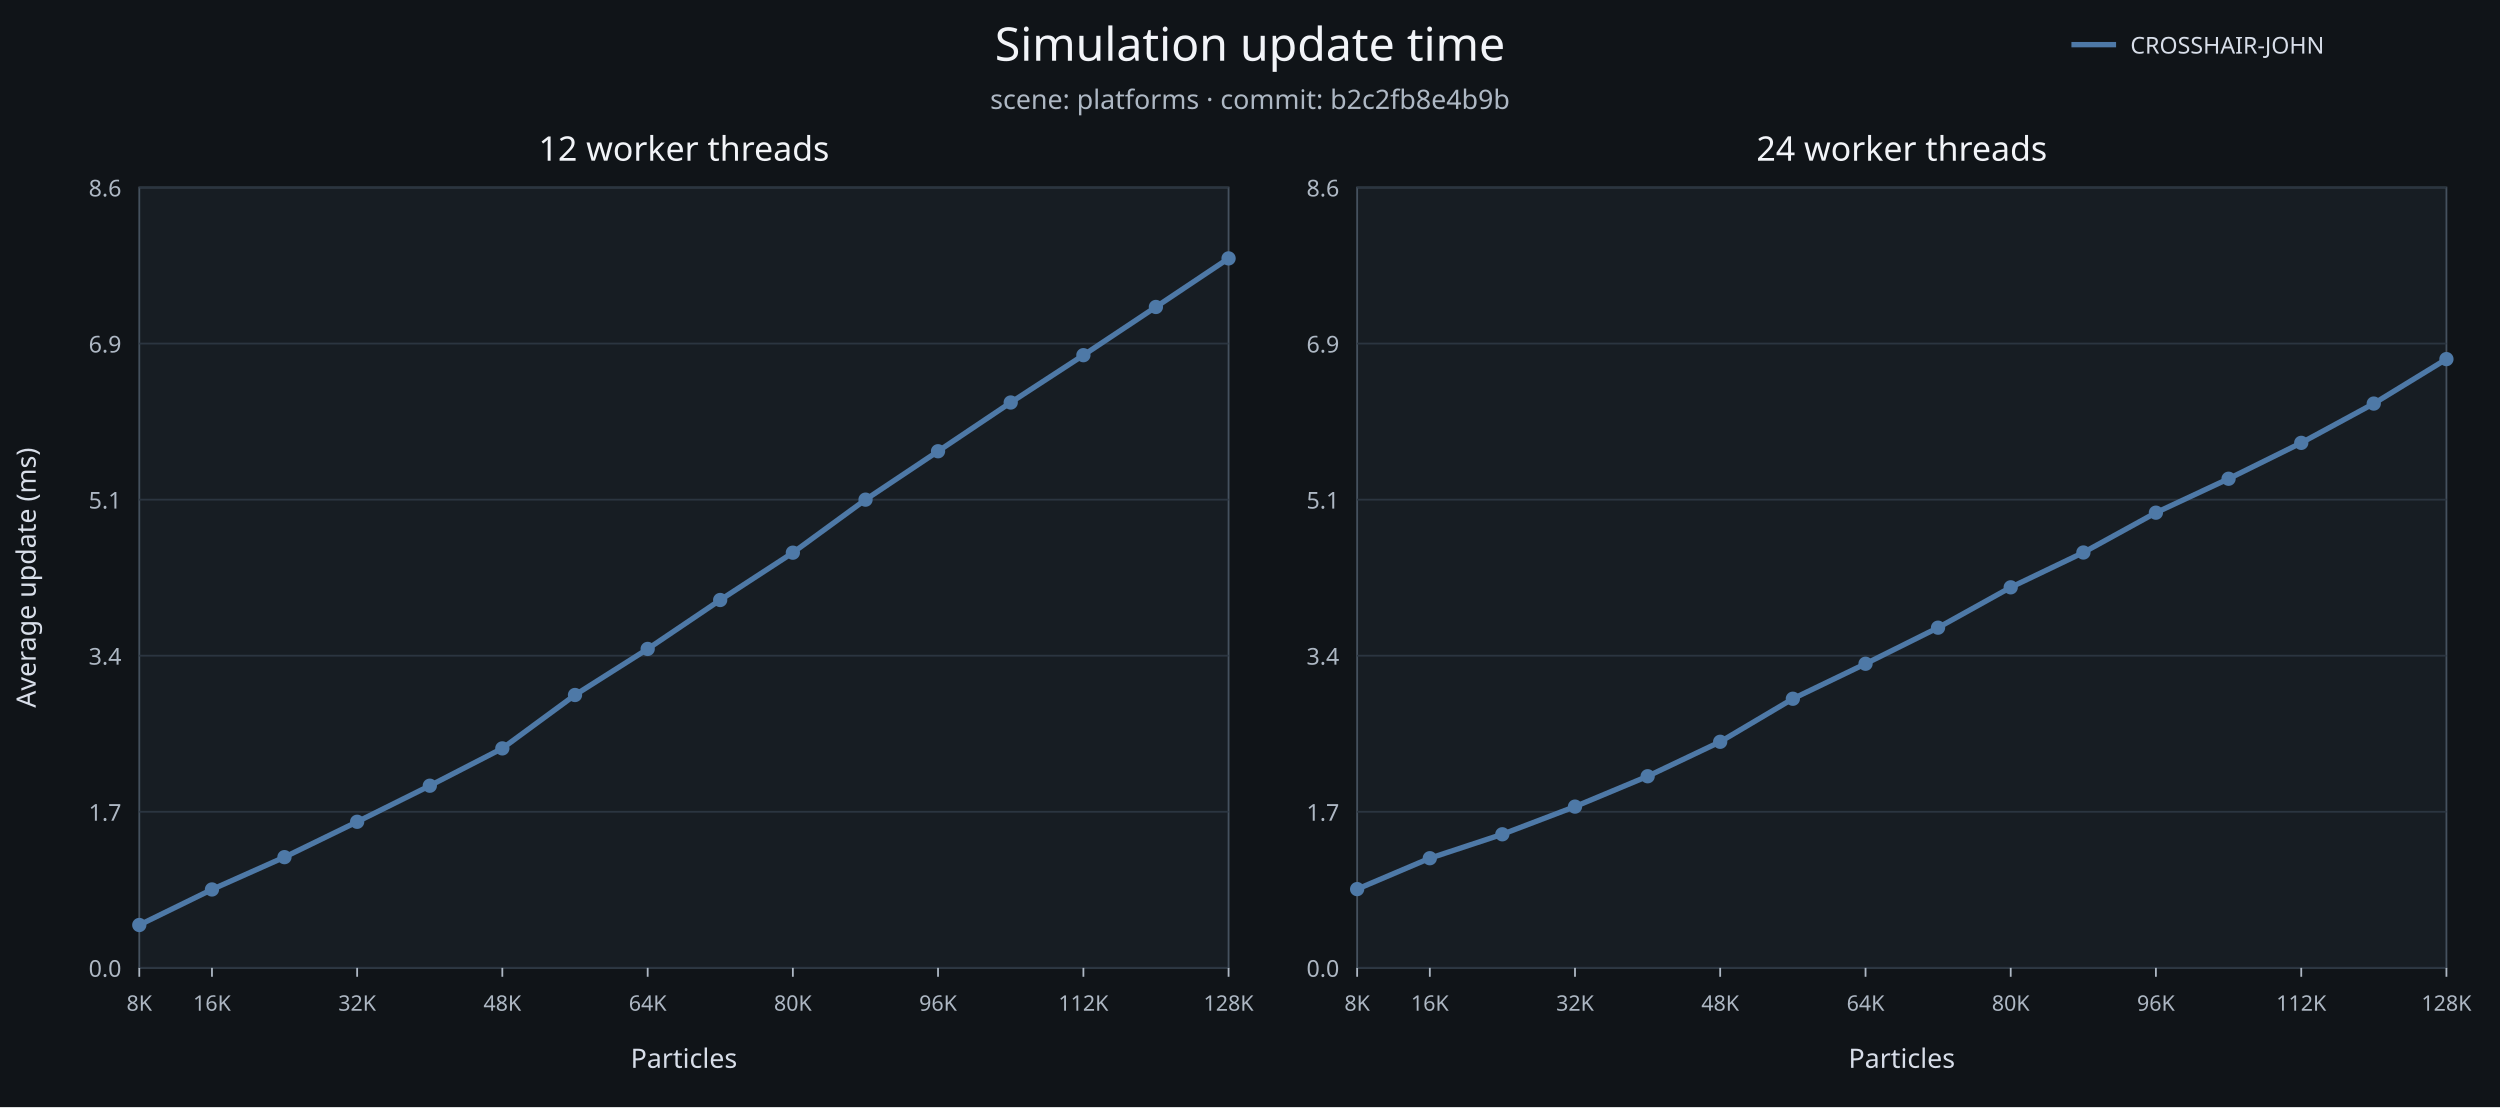
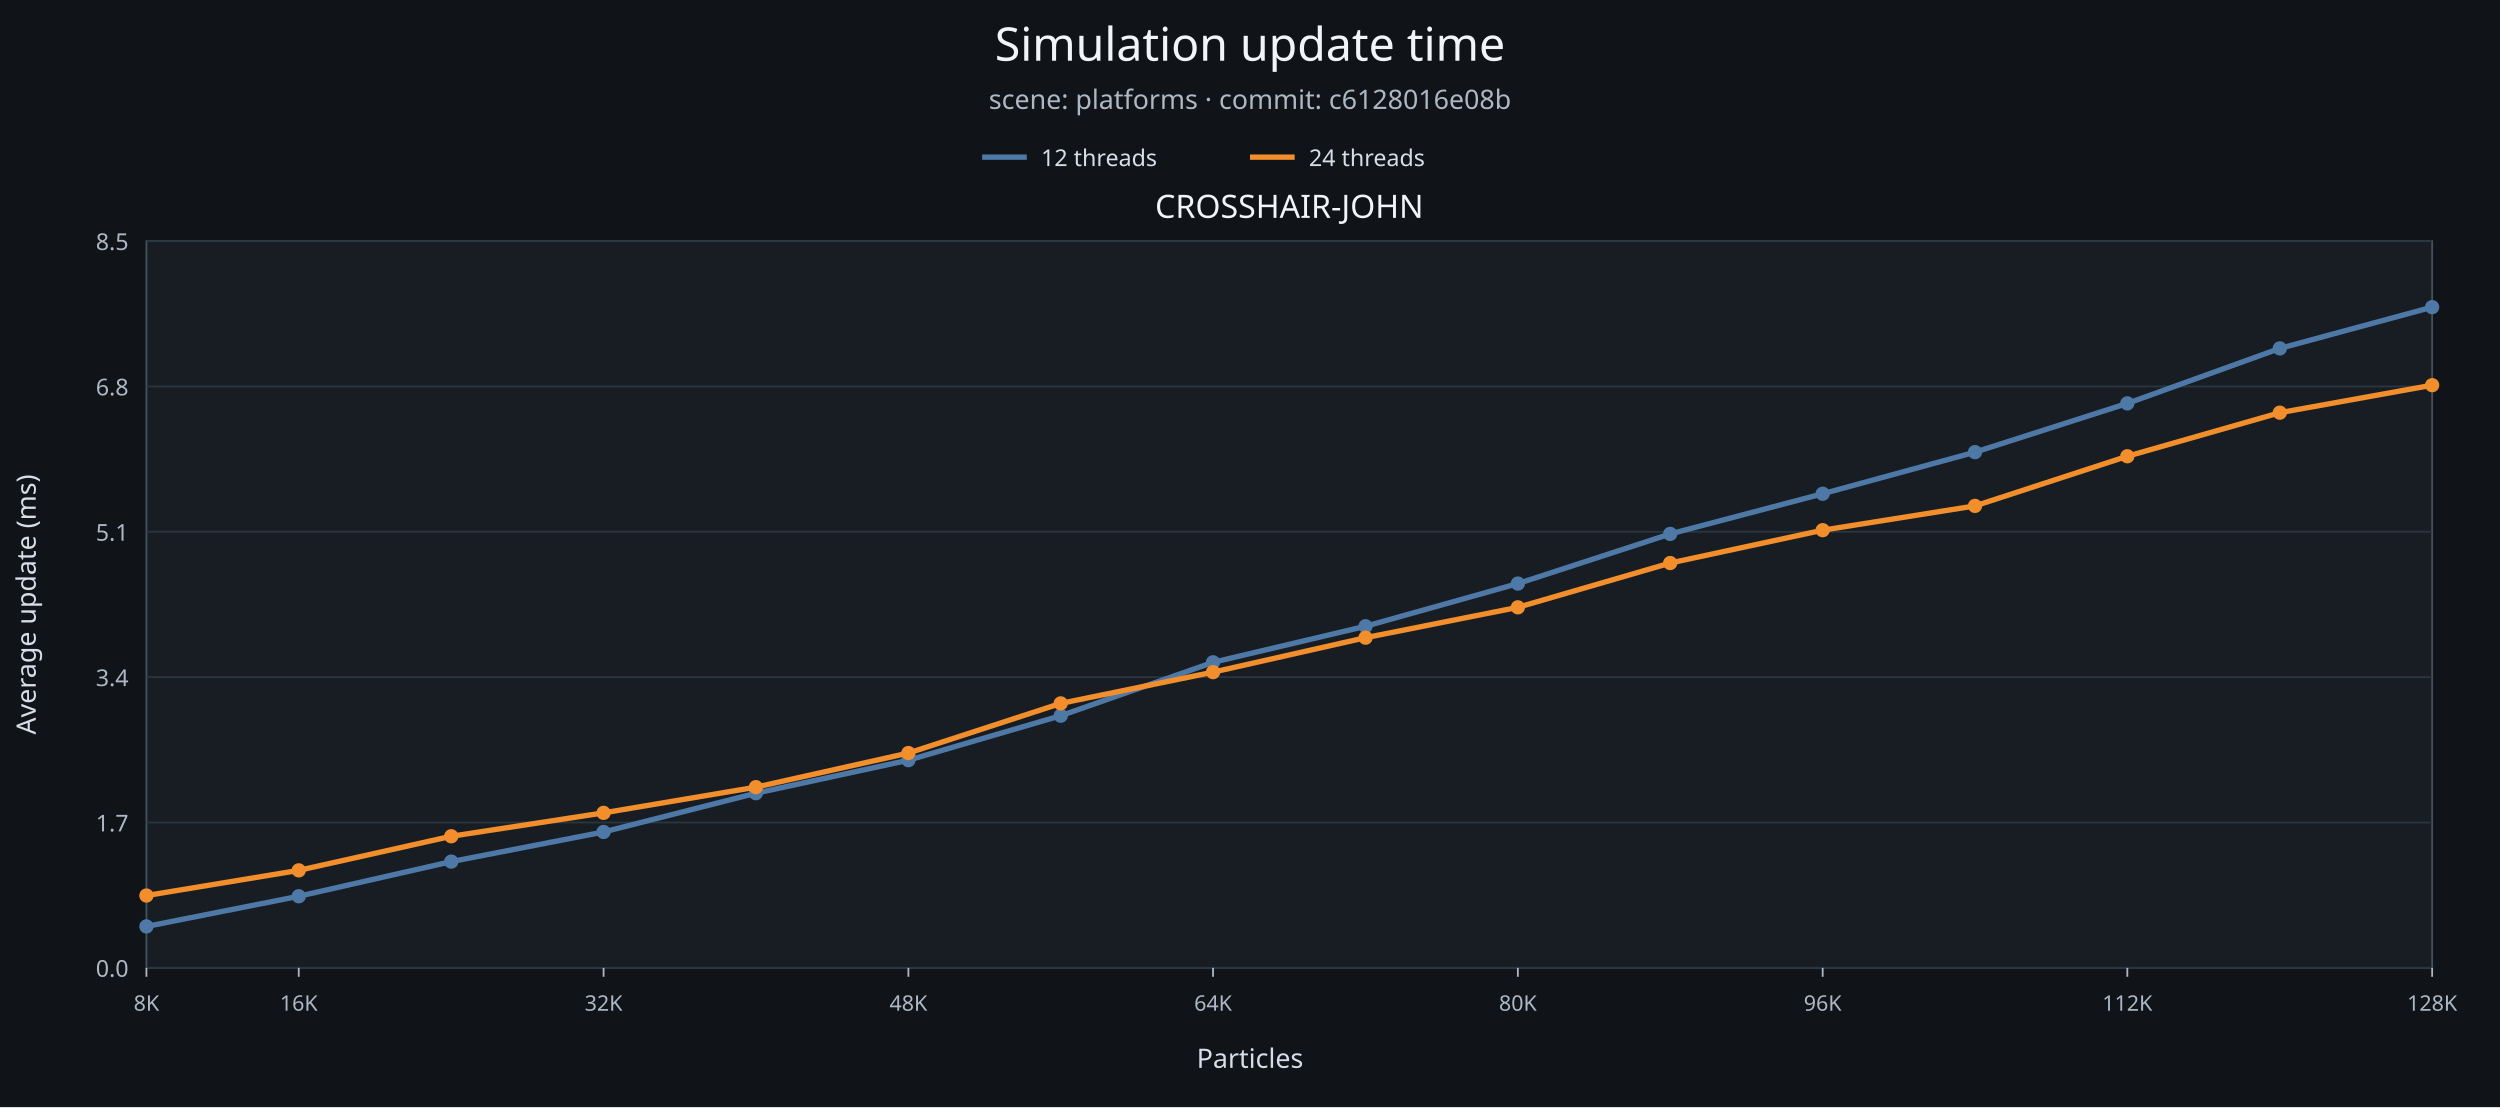
<svg xmlns="http://www.w3.org/2000/svg" width="1400" height="620" viewBox="0 0 1400 620">
  <rect width="100%" height="100%" fill="#101418" />
  <text x="700.0" y="34.0" fill="#f2f4f8" text-anchor="middle" font-size="26" font-family="sans-serif">Simulation update time</text>
-   <text x="700.0" y="61.0" fill="#aeb8c4" text-anchor="middle" font-size="15" font-family="sans-serif">scene: platforms · commit: b2c2fb8e4b9b</text>
-   <rect x="78.0" y="105.0" width="610.0" height="437.0" fill="#171d23" stroke="#45515e" />
-   <text x="383.0" y="90.0" fill="#f2f4f8" text-anchor="middle" font-size="19" font-family="sans-serif">12 worker threads</text>
-   <line x1="78.0" y1="542.0" x2="688.0" y2="542.0" stroke="#2b3540" />
-   <text x="68.0" y="547.0" fill="#aeb8c4" text-anchor="end" font-size="13" font-family="sans-serif">0.0</text>
-   <line x1="78.0" y1="454.6" x2="688.0" y2="454.6" stroke="#2b3540" />
-   <text x="68.0" y="459.6" fill="#aeb8c4" text-anchor="end" font-size="13" font-family="sans-serif">1.7</text>
-   <line x1="78.0" y1="367.2" x2="688.0" y2="367.2" stroke="#2b3540" />
-   <text x="68.0" y="372.2" fill="#aeb8c4" text-anchor="end" font-size="13" font-family="sans-serif">3.4</text>
-   <line x1="78.0" y1="279.8" x2="688.0" y2="279.8" stroke="#2b3540" />
-   <text x="68.0" y="284.8" fill="#aeb8c4" text-anchor="end" font-size="13" font-family="sans-serif">5.1</text>
-   <line x1="78.0" y1="192.4" x2="688.0" y2="192.4" stroke="#2b3540" />
-   <text x="68.0" y="197.4" fill="#aeb8c4" text-anchor="end" font-size="13" font-family="sans-serif">6.9</text>
-   <line x1="78.0" y1="105.0" x2="688.0" y2="105.0" stroke="#2b3540" />
-   <text x="68.0" y="110.0" fill="#aeb8c4" text-anchor="end" font-size="13" font-family="sans-serif">8.6</text>
-   <line x1="78.0" y1="542.0" x2="78.0" y2="547.0" stroke="#aeb8c4" />
-   <text x="78.0" y="566.0" fill="#aeb8c4" text-anchor="middle" font-size="12" font-family="sans-serif">8K</text>
-   <line x1="118.7" y1="542.0" x2="118.7" y2="547.0" stroke="#aeb8c4" />
-   <text x="118.7" y="566.0" fill="#aeb8c4" text-anchor="middle" font-size="12" font-family="sans-serif">16K</text>
-   <line x1="200.0" y1="542.0" x2="200.0" y2="547.0" stroke="#aeb8c4" />
-   <text x="200.0" y="566.0" fill="#aeb8c4" text-anchor="middle" font-size="12" font-family="sans-serif">32K</text>
-   <line x1="281.3" y1="542.0" x2="281.3" y2="547.0" stroke="#aeb8c4" />
-   <text x="281.3" y="566.0" fill="#aeb8c4" text-anchor="middle" font-size="12" font-family="sans-serif">48K</text>
-   <line x1="362.7" y1="542.0" x2="362.7" y2="547.0" stroke="#aeb8c4" />
-   <text x="362.7" y="566.0" fill="#aeb8c4" text-anchor="middle" font-size="12" font-family="sans-serif">64K</text>
-   <line x1="444.0" y1="542.0" x2="444.0" y2="547.0" stroke="#aeb8c4" />
-   <text x="444.0" y="566.0" fill="#aeb8c4" text-anchor="middle" font-size="12" font-family="sans-serif">80K</text>
-   <line x1="525.3" y1="542.0" x2="525.3" y2="547.0" stroke="#aeb8c4" />
-   <text x="525.3" y="566.0" fill="#aeb8c4" text-anchor="middle" font-size="12" font-family="sans-serif">96K</text>
-   <line x1="606.7" y1="542.0" x2="606.7" y2="547.0" stroke="#aeb8c4" />
-   <text x="606.7" y="566.0" fill="#aeb8c4" text-anchor="middle" font-size="12" font-family="sans-serif">112K</text>
-   <line x1="688.0" y1="542.0" x2="688.0" y2="547.0" stroke="#aeb8c4" />
-   <text x="688.0" y="566.0" fill="#aeb8c4" text-anchor="middle" font-size="12" font-family="sans-serif">128K</text>
-   <polyline points="78.0,518.0 118.7,498.1 159.3,480.0 200.0,460.2 240.7,440.0 281.3,419.1 322.0,389.2 362.7,363.4 403.3,336.0 444.0,309.5 484.7,279.8 525.3,252.7 566.0,225.4 606.7,198.9 647.3,171.9 688.0,144.7" fill="none" stroke="#4e79a7" stroke-width="3" />
-   <circle cx="78.0" cy="518.0" r="4" fill="#4e79a7" />
-   <circle cx="118.7" cy="498.1" r="4" fill="#4e79a7" />
-   <circle cx="159.3" cy="480.0" r="4" fill="#4e79a7" />
-   <circle cx="200.0" cy="460.2" r="4" fill="#4e79a7" />
-   <circle cx="240.7" cy="440.0" r="4" fill="#4e79a7" />
-   <circle cx="281.3" cy="419.1" r="4" fill="#4e79a7" />
-   <circle cx="322.0" cy="389.2" r="4" fill="#4e79a7" />
-   <circle cx="362.7" cy="363.4" r="4" fill="#4e79a7" />
-   <circle cx="403.3" cy="336.0" r="4" fill="#4e79a7" />
-   <circle cx="444.0" cy="309.5" r="4" fill="#4e79a7" />
-   <circle cx="484.7" cy="279.8" r="4" fill="#4e79a7" />
-   <circle cx="525.3" cy="252.7" r="4" fill="#4e79a7" />
-   <circle cx="566.0" cy="225.4" r="4" fill="#4e79a7" />
-   <circle cx="606.7" cy="198.9" r="4" fill="#4e79a7" />
-   <circle cx="647.3" cy="171.9" r="4" fill="#4e79a7" />
-   <circle cx="688.0" cy="144.7" r="4" fill="#4e79a7" />
-   <text x="383.0" y="598.0" fill="#d8dee9" text-anchor="middle" font-size="15" font-family="sans-serif">Particles</text>
-   <rect x="760.0" y="105.0" width="610.0" height="437.0" fill="#171d23" stroke="#45515e" />
-   <text x="1065.0" y="90.0" fill="#f2f4f8" text-anchor="middle" font-size="19" font-family="sans-serif">24 worker threads</text>
-   <line x1="760.0" y1="542.0" x2="1370.0" y2="542.0" stroke="#2b3540" />
-   <text x="750.0" y="547.0" fill="#aeb8c4" text-anchor="end" font-size="13" font-family="sans-serif">0.0</text>
-   <line x1="760.0" y1="454.6" x2="1370.0" y2="454.6" stroke="#2b3540" />
-   <text x="750.0" y="459.6" fill="#aeb8c4" text-anchor="end" font-size="13" font-family="sans-serif">1.7</text>
-   <line x1="760.0" y1="367.2" x2="1370.0" y2="367.2" stroke="#2b3540" />
-   <text x="750.0" y="372.2" fill="#aeb8c4" text-anchor="end" font-size="13" font-family="sans-serif">3.4</text>
-   <line x1="760.0" y1="279.8" x2="1370.0" y2="279.8" stroke="#2b3540" />
-   <text x="750.0" y="284.8" fill="#aeb8c4" text-anchor="end" font-size="13" font-family="sans-serif">5.1</text>
-   <line x1="760.0" y1="192.4" x2="1370.0" y2="192.4" stroke="#2b3540" />
-   <text x="750.0" y="197.4" fill="#aeb8c4" text-anchor="end" font-size="13" font-family="sans-serif">6.9</text>
-   <line x1="760.0" y1="105.0" x2="1370.0" y2="105.0" stroke="#2b3540" />
-   <text x="750.0" y="110.0" fill="#aeb8c4" text-anchor="end" font-size="13" font-family="sans-serif">8.6</text>
-   <line x1="760.0" y1="542.0" x2="760.0" y2="547.0" stroke="#aeb8c4" />
-   <text x="760.0" y="566.0" fill="#aeb8c4" text-anchor="middle" font-size="12" font-family="sans-serif">8K</text>
-   <line x1="800.7" y1="542.0" x2="800.7" y2="547.0" stroke="#aeb8c4" />
-   <text x="800.7" y="566.0" fill="#aeb8c4" text-anchor="middle" font-size="12" font-family="sans-serif">16K</text>
-   <line x1="882.0" y1="542.0" x2="882.0" y2="547.0" stroke="#aeb8c4" />
-   <text x="882.0" y="566.0" fill="#aeb8c4" text-anchor="middle" font-size="12" font-family="sans-serif">32K</text>
-   <line x1="963.3" y1="542.0" x2="963.3" y2="547.0" stroke="#aeb8c4" />
-   <text x="963.3" y="566.0" fill="#aeb8c4" text-anchor="middle" font-size="12" font-family="sans-serif">48K</text>
-   <line x1="1044.7" y1="542.0" x2="1044.7" y2="547.0" stroke="#aeb8c4" />
-   <text x="1044.7" y="566.0" fill="#aeb8c4" text-anchor="middle" font-size="12" font-family="sans-serif">64K</text>
-   <line x1="1126.0" y1="542.0" x2="1126.0" y2="547.0" stroke="#aeb8c4" />
-   <text x="1126.0" y="566.0" fill="#aeb8c4" text-anchor="middle" font-size="12" font-family="sans-serif">80K</text>
-   <line x1="1207.3" y1="542.0" x2="1207.3" y2="547.0" stroke="#aeb8c4" />
-   <text x="1207.3" y="566.0" fill="#aeb8c4" text-anchor="middle" font-size="12" font-family="sans-serif">96K</text>
-   <line x1="1288.7" y1="542.0" x2="1288.7" y2="547.0" stroke="#aeb8c4" />
-   <text x="1288.7" y="566.0" fill="#aeb8c4" text-anchor="middle" font-size="12" font-family="sans-serif">112K</text>
-   <line x1="1370.0" y1="542.0" x2="1370.0" y2="547.0" stroke="#aeb8c4" />
-   <text x="1370.0" y="566.0" fill="#aeb8c4" text-anchor="middle" font-size="12" font-family="sans-serif">128K</text>
-   <polyline points="760.0,497.9 800.7,480.6 841.3,467.2 882.0,451.7 922.7,434.7 963.3,415.4 1004.0,391.3 1044.7,371.7 1085.3,351.5 1126.0,328.9 1166.7,309.4 1207.3,287.1 1248.0,268.1 1288.7,248.0 1329.3,226.0 1370.0,201.1" fill="none" stroke="#4e79a7" stroke-width="3" />
-   <circle cx="760.0" cy="497.9" r="4" fill="#4e79a7" />
-   <circle cx="800.7" cy="480.6" r="4" fill="#4e79a7" />
-   <circle cx="841.3" cy="467.2" r="4" fill="#4e79a7" />
-   <circle cx="882.0" cy="451.7" r="4" fill="#4e79a7" />
-   <circle cx="922.7" cy="434.7" r="4" fill="#4e79a7" />
-   <circle cx="963.3" cy="415.4" r="4" fill="#4e79a7" />
-   <circle cx="1004.0" cy="391.3" r="4" fill="#4e79a7" />
-   <circle cx="1044.7" cy="371.7" r="4" fill="#4e79a7" />
-   <circle cx="1085.3" cy="351.5" r="4" fill="#4e79a7" />
-   <circle cx="1126.0" cy="328.9" r="4" fill="#4e79a7" />
-   <circle cx="1166.7" cy="309.4" r="4" fill="#4e79a7" />
-   <circle cx="1207.3" cy="287.1" r="4" fill="#4e79a7" />
-   <circle cx="1248.0" cy="268.1" r="4" fill="#4e79a7" />
-   <circle cx="1288.7" cy="248.0" r="4" fill="#4e79a7" />
-   <circle cx="1329.3" cy="226.0" r="4" fill="#4e79a7" />
-   <circle cx="1370.0" cy="201.1" r="4" fill="#4e79a7" />
-   <text x="1065.0" y="598.0" fill="#d8dee9" text-anchor="middle" font-size="15" font-family="sans-serif">Particles</text>
-   <text x="20.0" y="323.5" fill="#d8dee9" transform="rotate(-90 20 323.5)" text-anchor="middle" font-size="15" font-family="sans-serif">Average update (ms)</text>
-   <line x1="1160.0" y1="25.0" x2="1185.0" y2="25.0" stroke="#4e79a7" stroke-width="3" />
-   <text x="1193.0" y="30.0" fill="#d8dee9" font-size="13" font-family="sans-serif">CROSSHAIR-JOHN</text>
+   <text x="700.0" y="61.0" fill="#aeb8c4" text-anchor="middle" font-size="15" font-family="sans-serif">scene: platforms · commit: c6128016e08b</text>
+   <line x1="550.0" y1="88" x2="575.0" y2="88" stroke="#4e79a7" stroke-width="3" />
+   <text x="583.0" y="93.0" fill="#d8dee9" font-size="13" font-family="sans-serif">12 threads</text>
+   <line x1="700.0" y1="88" x2="725.0" y2="88" stroke="#f28e2b" stroke-width="3" />
+   <text x="733.0" y="93.0" fill="#d8dee9" font-size="13" font-family="sans-serif">24 threads</text>
+   <rect x="82.0" y="135" width="1280.0" height="407" fill="#171d23" stroke="#45515e" />
+   <text x="722.0" y="122.0" fill="#f2f4f8" text-anchor="middle" font-size="18" font-family="sans-serif">CROSSHAIR-JOHN</text>
+   <line x1="82.0" y1="542.0" x2="1362.0" y2="542.0" stroke="#2b3540" />
+   <text x="72.0" y="547.0" fill="#aeb8c4" text-anchor="end" font-size="13" font-family="sans-serif">0.0</text>
+   <line x1="82.0" y1="460.6" x2="1362.0" y2="460.6" stroke="#2b3540" />
+   <text x="72.0" y="465.6" fill="#aeb8c4" text-anchor="end" font-size="13" font-family="sans-serif">1.7</text>
+   <line x1="82.0" y1="379.2" x2="1362.0" y2="379.2" stroke="#2b3540" />
+   <text x="72.0" y="384.2" fill="#aeb8c4" text-anchor="end" font-size="13" font-family="sans-serif">3.4</text>
+   <line x1="82.0" y1="297.8" x2="1362.0" y2="297.8" stroke="#2b3540" />
+   <text x="72.0" y="302.8" fill="#aeb8c4" text-anchor="end" font-size="13" font-family="sans-serif">5.1</text>
+   <line x1="82.0" y1="216.4" x2="1362.0" y2="216.4" stroke="#2b3540" />
+   <text x="72.0" y="221.4" fill="#aeb8c4" text-anchor="end" font-size="13" font-family="sans-serif">6.8</text>
+   <line x1="82.0" y1="135.0" x2="1362.0" y2="135.0" stroke="#2b3540" />
+   <text x="72.0" y="140.0" fill="#aeb8c4" text-anchor="end" font-size="13" font-family="sans-serif">8.5</text>
+   <line x1="82.0" y1="542.0" x2="82.0" y2="547.0" stroke="#aeb8c4" />
+   <text x="82.0" y="566.0" fill="#aeb8c4" text-anchor="middle" font-size="12" font-family="sans-serif">8K</text>
+   <line x1="167.3" y1="542.0" x2="167.3" y2="547.0" stroke="#aeb8c4" />
+   <text x="167.3" y="566.0" fill="#aeb8c4" text-anchor="middle" font-size="12" font-family="sans-serif">16K</text>
+   <line x1="338.0" y1="542.0" x2="338.0" y2="547.0" stroke="#aeb8c4" />
+   <text x="338.0" y="566.0" fill="#aeb8c4" text-anchor="middle" font-size="12" font-family="sans-serif">32K</text>
+   <line x1="508.7" y1="542.0" x2="508.7" y2="547.0" stroke="#aeb8c4" />
+   <text x="508.7" y="566.0" fill="#aeb8c4" text-anchor="middle" font-size="12" font-family="sans-serif">48K</text>
+   <line x1="679.3" y1="542.0" x2="679.3" y2="547.0" stroke="#aeb8c4" />
+   <text x="679.3" y="566.0" fill="#aeb8c4" text-anchor="middle" font-size="12" font-family="sans-serif">64K</text>
+   <line x1="850.0" y1="542.0" x2="850.0" y2="547.0" stroke="#aeb8c4" />
+   <text x="850.0" y="566.0" fill="#aeb8c4" text-anchor="middle" font-size="12" font-family="sans-serif">80K</text>
+   <line x1="1020.7" y1="542.0" x2="1020.7" y2="547.0" stroke="#aeb8c4" />
+   <text x="1020.7" y="566.0" fill="#aeb8c4" text-anchor="middle" font-size="12" font-family="sans-serif">96K</text>
+   <line x1="1191.3" y1="542.0" x2="1191.3" y2="547.0" stroke="#aeb8c4" />
+   <text x="1191.3" y="566.0" fill="#aeb8c4" text-anchor="middle" font-size="12" font-family="sans-serif">112K</text>
+   <line x1="1362.0" y1="542.0" x2="1362.0" y2="547.0" stroke="#aeb8c4" />
+   <text x="1362.0" y="566.0" fill="#aeb8c4" text-anchor="middle" font-size="12" font-family="sans-serif">128K</text>
+   <polyline points="82.0,518.8 167.3,501.9 252.7,482.5 338.0,465.9 423.3,444.2 508.7,425.7 594.0,400.8 679.3,370.9 764.7,350.7 850.0,326.8 935.3,299.0 1020.7,276.5 1106.0,253.2 1191.3,225.9 1276.7,195.1 1362.0,172.0" fill="none" stroke="#4e79a7" stroke-width="3" />
+   <circle cx="82.0" cy="518.8" r="4" fill="#4e79a7" />
+   <circle cx="167.3" cy="501.9" r="4" fill="#4e79a7" />
+   <circle cx="252.7" cy="482.5" r="4" fill="#4e79a7" />
+   <circle cx="338.0" cy="465.9" r="4" fill="#4e79a7" />
+   <circle cx="423.3" cy="444.2" r="4" fill="#4e79a7" />
+   <circle cx="508.7" cy="425.7" r="4" fill="#4e79a7" />
+   <circle cx="594.0" cy="400.8" r="4" fill="#4e79a7" />
+   <circle cx="679.3" cy="370.9" r="4" fill="#4e79a7" />
+   <circle cx="764.7" cy="350.7" r="4" fill="#4e79a7" />
+   <circle cx="850.0" cy="326.8" r="4" fill="#4e79a7" />
+   <circle cx="935.3" cy="299.0" r="4" fill="#4e79a7" />
+   <circle cx="1020.7" cy="276.5" r="4" fill="#4e79a7" />
+   <circle cx="1106.0" cy="253.2" r="4" fill="#4e79a7" />
+   <circle cx="1191.3" cy="225.9" r="4" fill="#4e79a7" />
+   <circle cx="1276.7" cy="195.1" r="4" fill="#4e79a7" />
+   <circle cx="1362.0" cy="172.0" r="4" fill="#4e79a7" />
+   <polyline points="82.0,501.5 167.3,487.4 252.7,468.3 338.0,455.2 423.3,440.8 508.7,421.7 594.0,393.9 679.3,376.4 764.7,357.1 850.0,340.1 935.3,315.3 1020.7,296.9 1106.0,283.3 1191.3,255.5 1276.7,231.1 1362.0,215.7" fill="none" stroke="#f28e2b" stroke-width="3" />
+   <circle cx="82.0" cy="501.5" r="4" fill="#f28e2b" />
+   <circle cx="167.3" cy="487.4" r="4" fill="#f28e2b" />
+   <circle cx="252.7" cy="468.3" r="4" fill="#f28e2b" />
+   <circle cx="338.0" cy="455.2" r="4" fill="#f28e2b" />
+   <circle cx="423.3" cy="440.8" r="4" fill="#f28e2b" />
+   <circle cx="508.7" cy="421.7" r="4" fill="#f28e2b" />
+   <circle cx="594.0" cy="393.9" r="4" fill="#f28e2b" />
+   <circle cx="679.3" cy="376.4" r="4" fill="#f28e2b" />
+   <circle cx="764.7" cy="357.1" r="4" fill="#f28e2b" />
+   <circle cx="850.0" cy="340.1" r="4" fill="#f28e2b" />
+   <circle cx="935.3" cy="315.3" r="4" fill="#f28e2b" />
+   <circle cx="1020.7" cy="296.9" r="4" fill="#f28e2b" />
+   <circle cx="1106.0" cy="283.3" r="4" fill="#f28e2b" />
+   <circle cx="1191.3" cy="255.5" r="4" fill="#f28e2b" />
+   <circle cx="1276.7" cy="231.1" r="4" fill="#f28e2b" />
+   <circle cx="1362.0" cy="215.7" r="4" fill="#f28e2b" />
+   <text x="700.0" y="598.0" fill="#d8dee9" text-anchor="middle" font-size="15" font-family="sans-serif">Particles</text>
+   <text x="20.0" y="338.5" fill="#d8dee9" transform="rotate(-90 20 338.5)" text-anchor="middle" font-size="15" font-family="sans-serif">Average update (ms)</text>
</svg>
